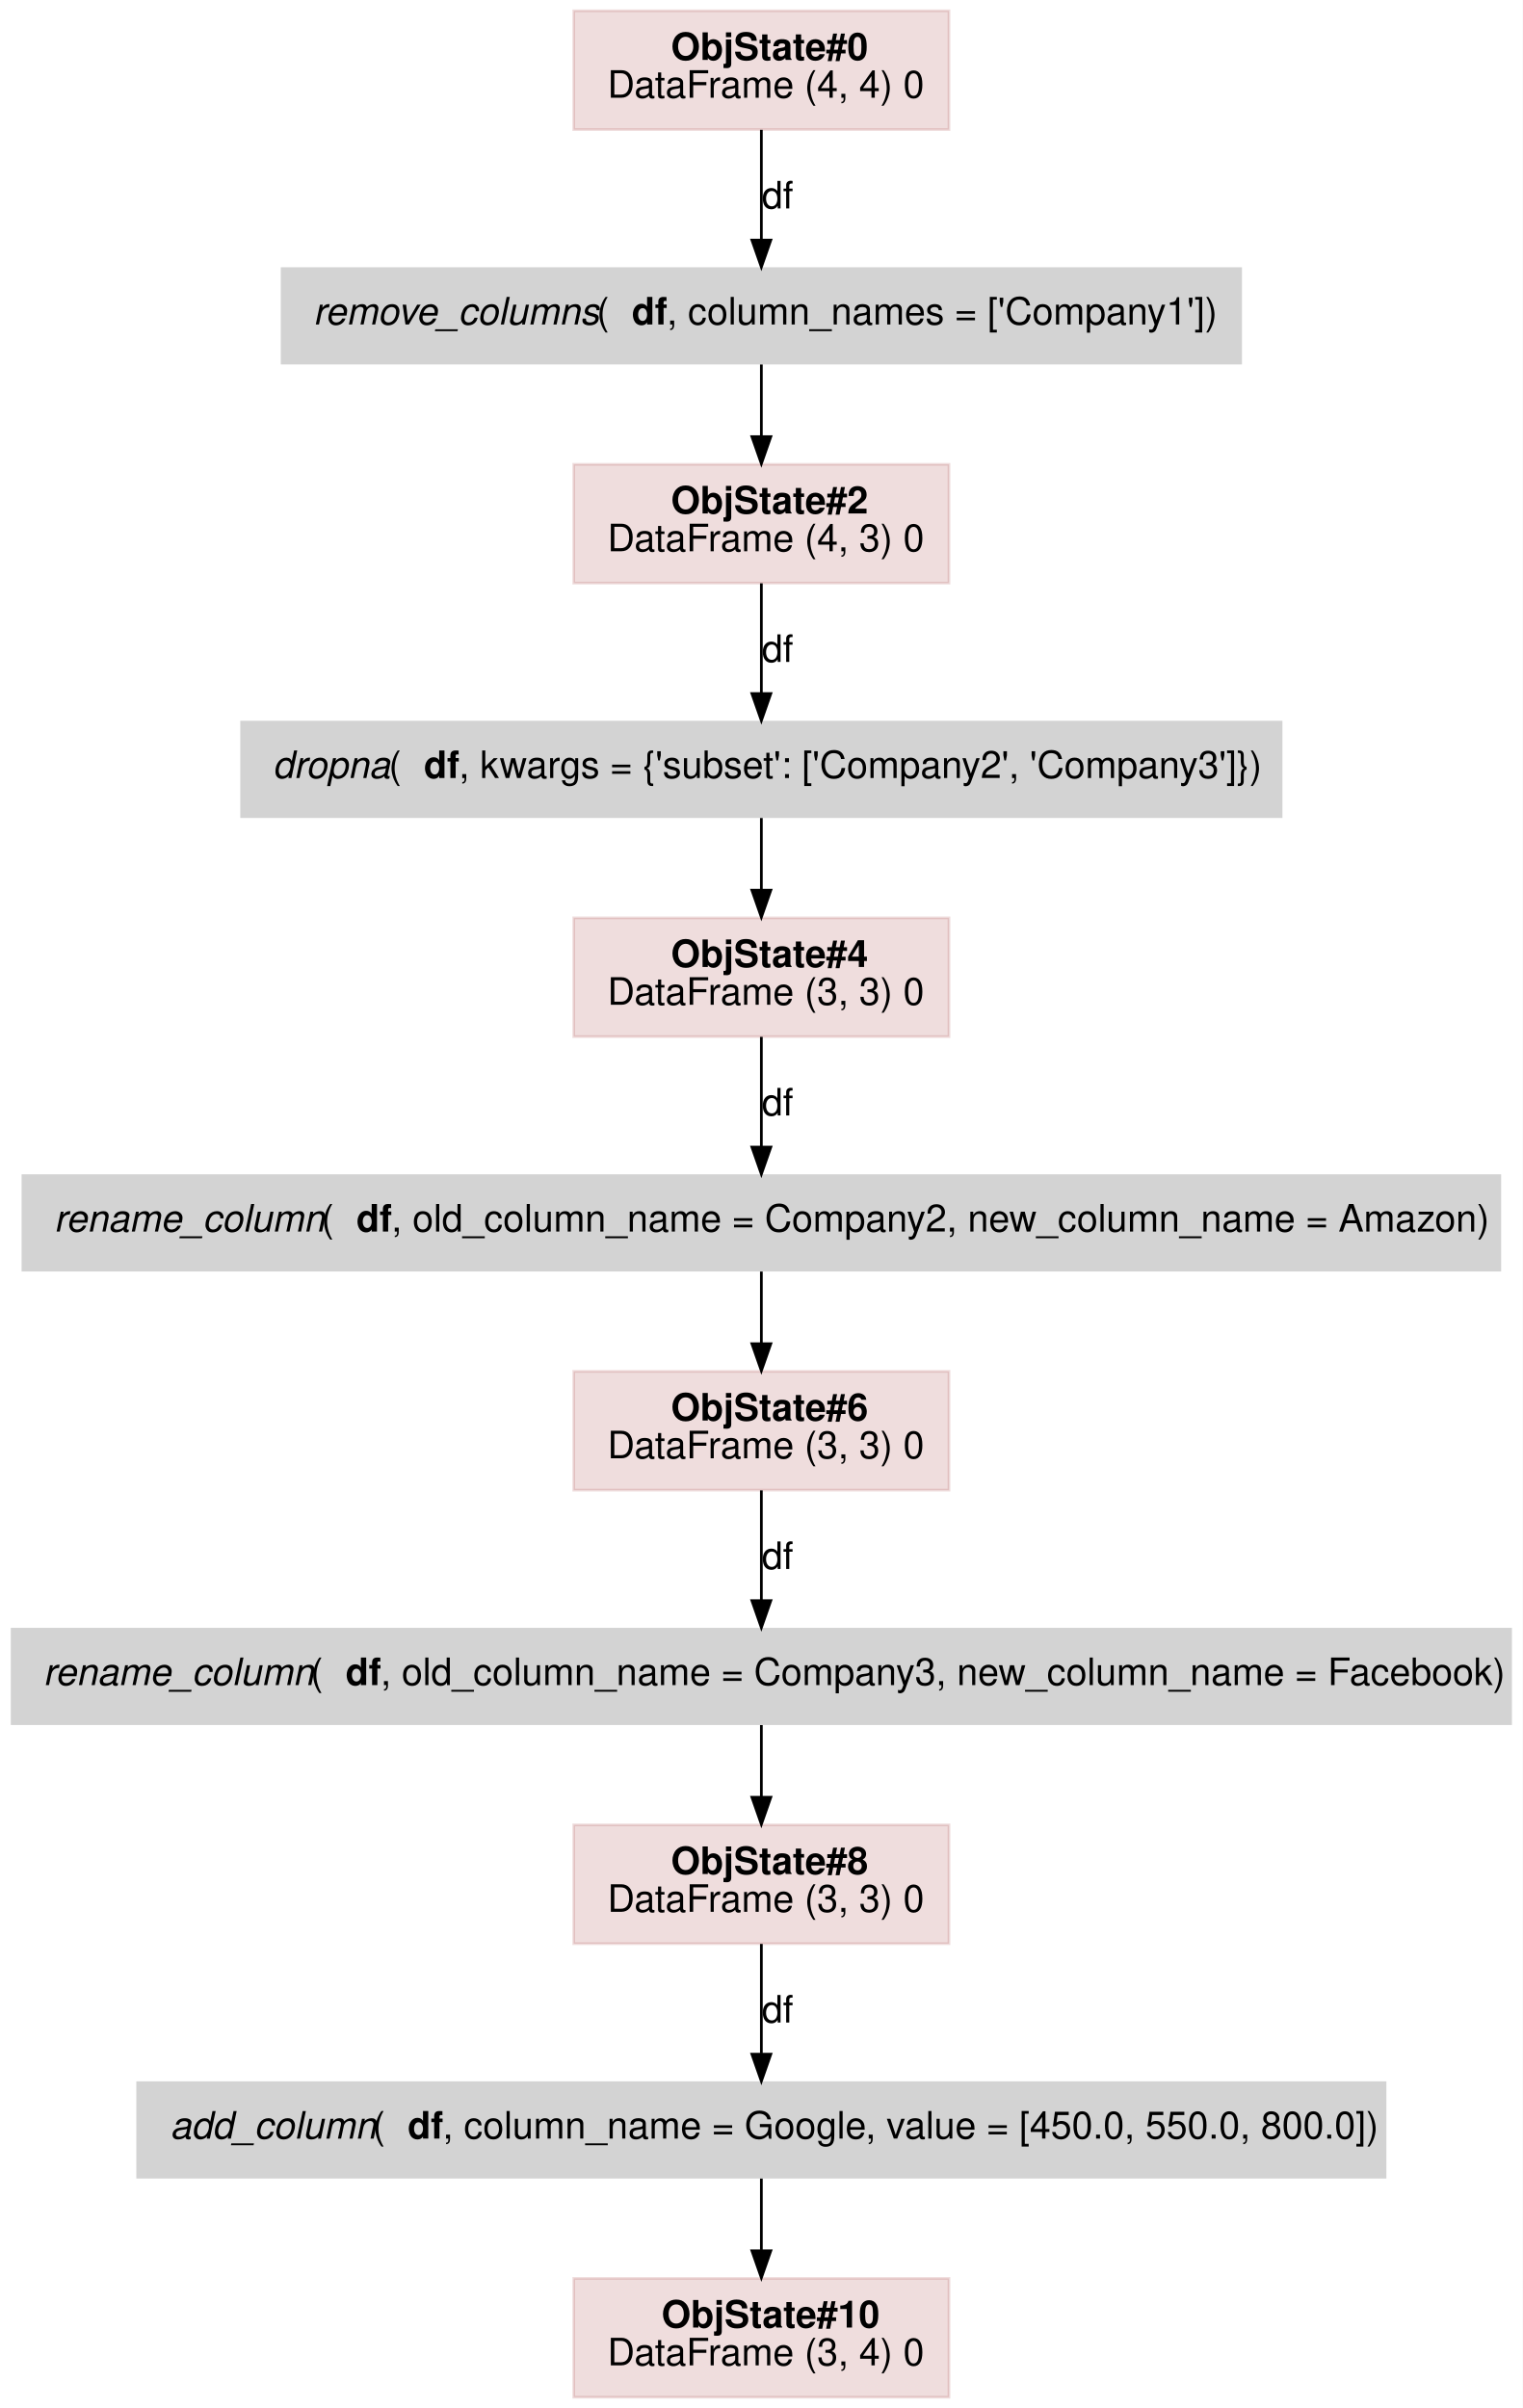
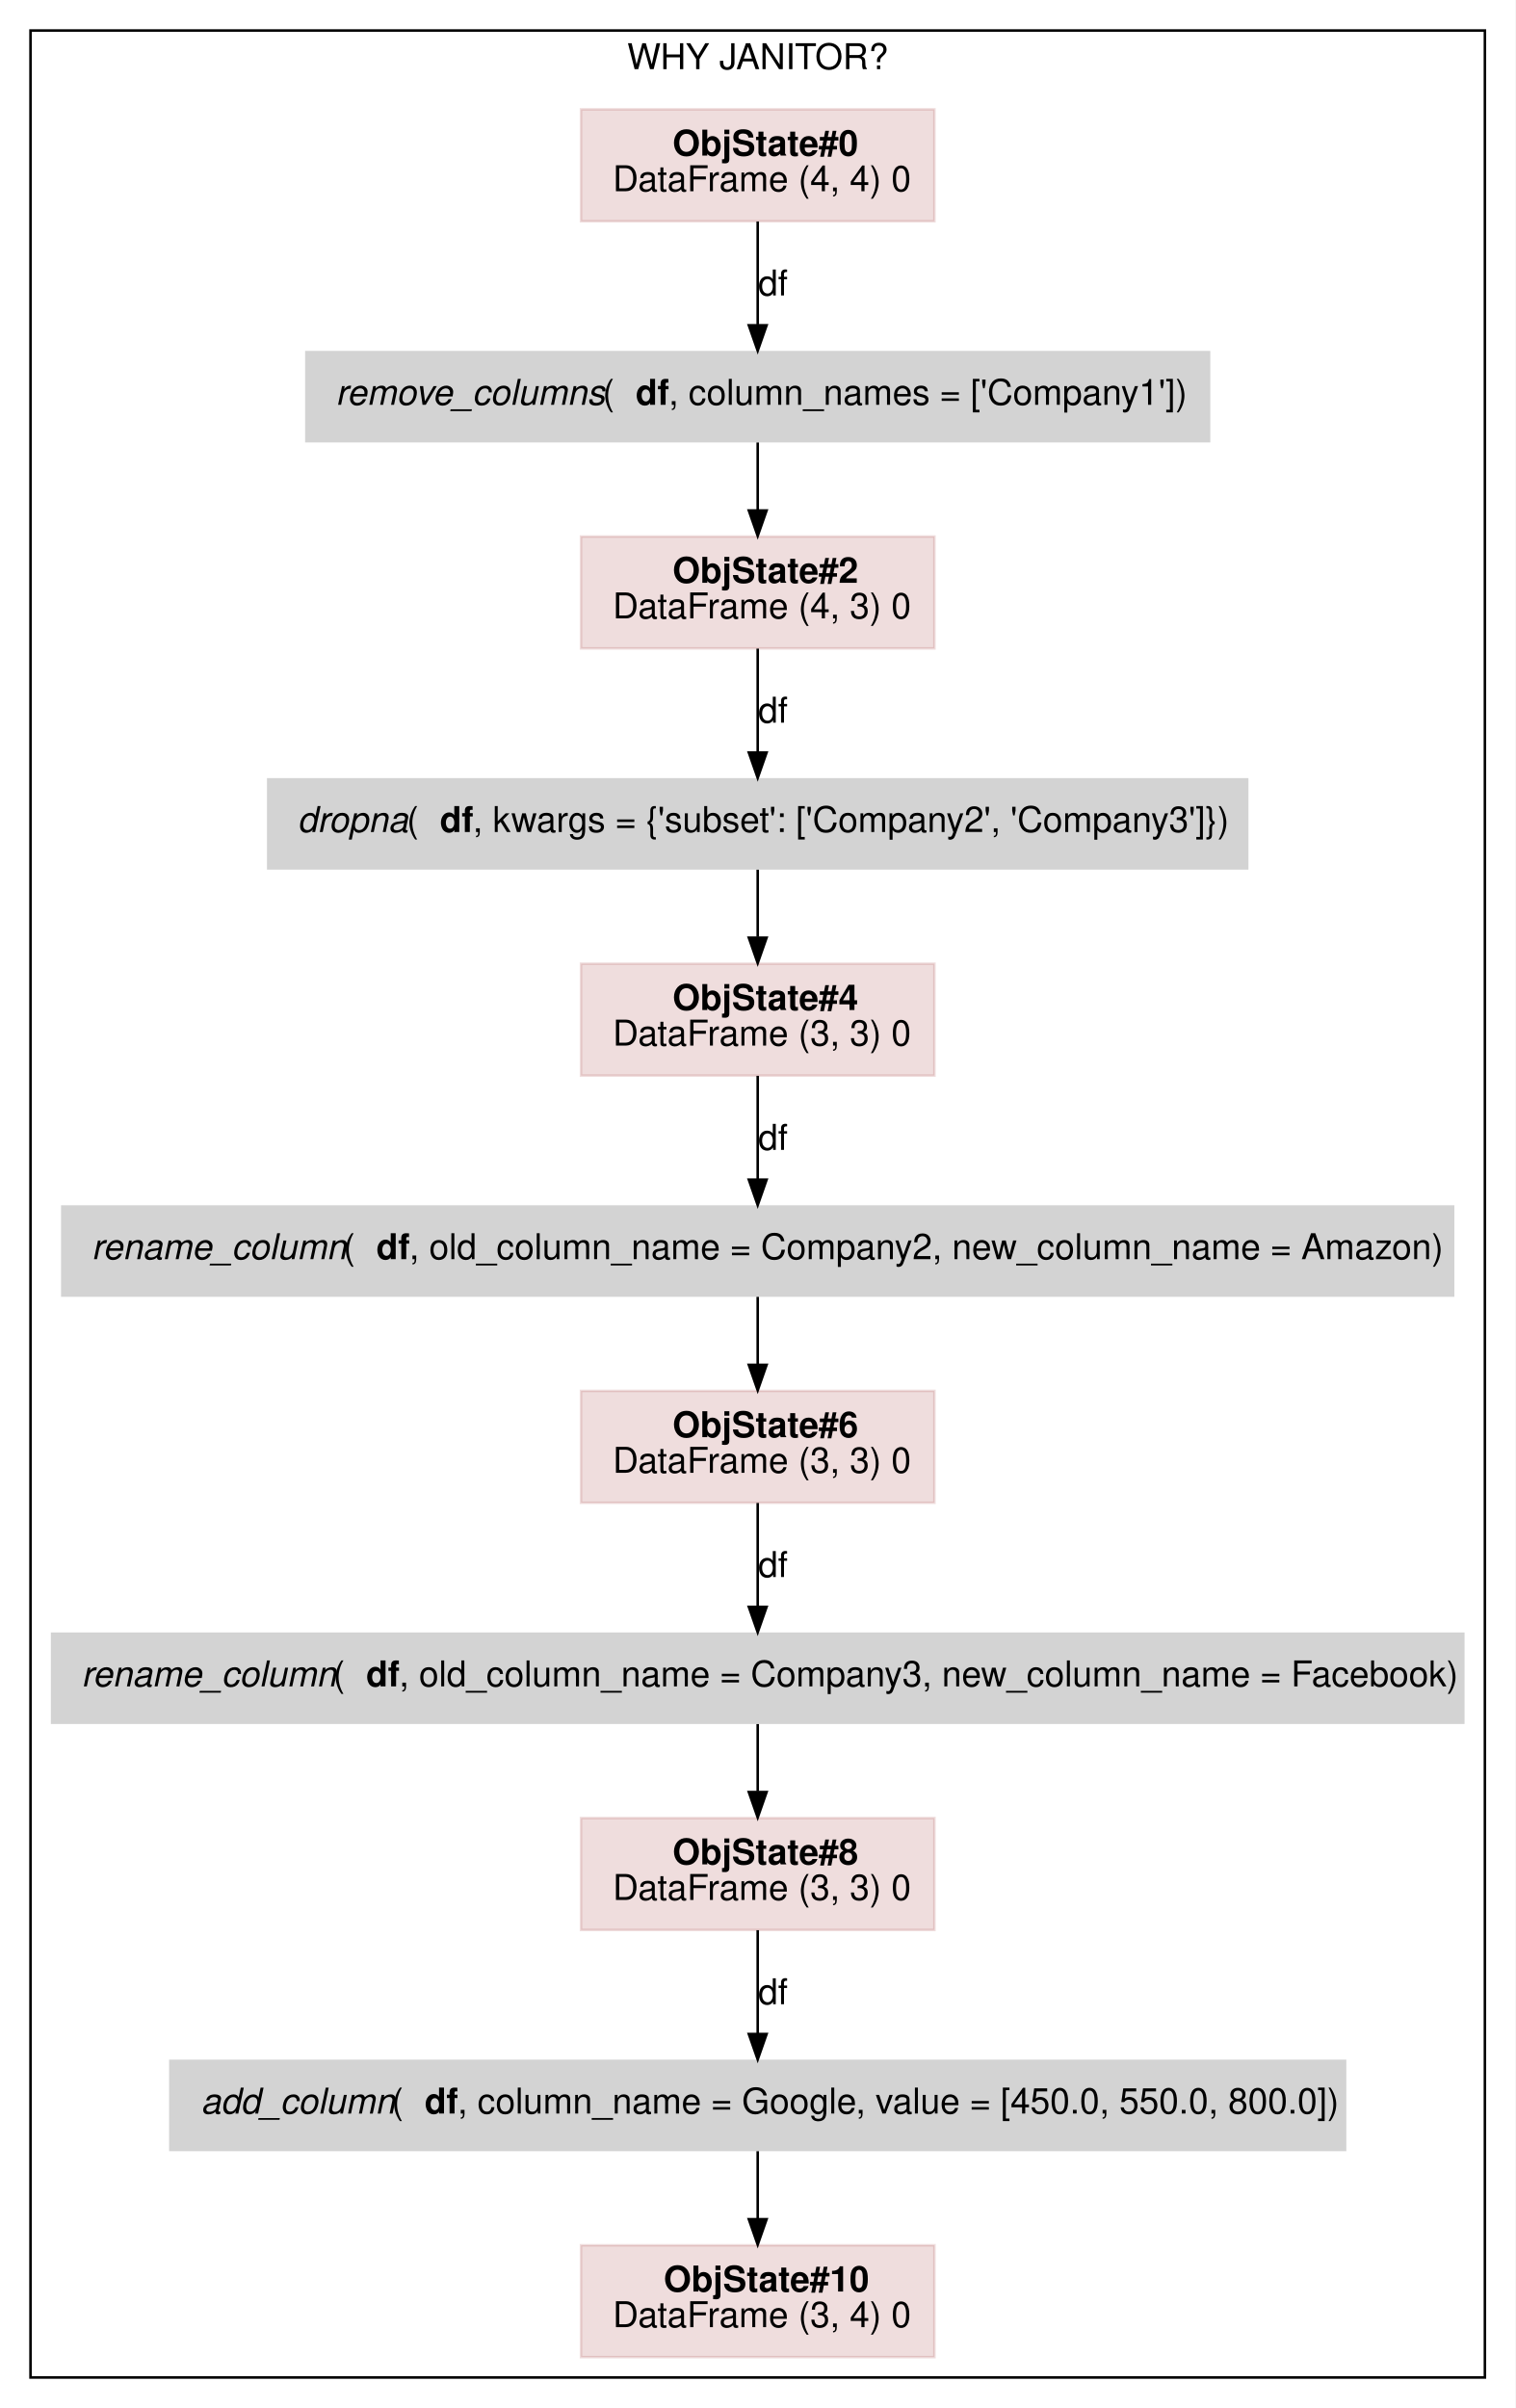
- <svg xmlns="http://www.w3.org/2000/svg" xmlns:xlink="http://www.w3.org/1999/xlink" width="564pt" height="892pt" viewBox="0.00 0.00 564.00 892.00">
-   <g id="graph0" class="graph" transform="scale(1 1) rotate(0) translate(4 888)">
-     <polygon fill="white" stroke="transparent" points="-4,4 -4,-888 560,-888 560,4 -4,4" />
+ <svg xmlns="http://www.w3.org/2000/svg" xmlns:xlink="http://www.w3.org/1999/xlink" width="596pt" height="947pt" viewBox="0.00 0.00 596.00 947.00">
+   <g id="graph0" class="graph" transform="scale(1 1) rotate(0) translate(4 943)">
+     <polygon fill="white" stroke="transparent" points="-4,4 -4,-943 592,-943 592,4 -4,4" />
+     <g id="clust1" class="cluster">
+       <polygon fill="none" stroke="black" points="8,-8 8,-931 580,-931 580,-8 8,-8" />
+       <text text-anchor="middle" x="294" y="-915.8" font-family="Helvetica,Arial,sans-serif" font-size="14.00">WHY JANITOR?</text>
+     </g>
    <g id="node1" class="node">
      <g id="a_node1">
-         <a xlink:href="javascript:                 { window.open(location.pathname.match(/.*\//) + 'tmp/' + 'tmp71322j7a.html', '_blank', 'width=800,height=200'); }             " xlink:title="&lt;TABLE&gt;">
-           <polygon fill="#880000" fill-opacity="0.133" stroke="#880000" stroke-opacity="0.133" points="347.5,-884 208.5,-884 208.5,-840 347.5,-840 347.5,-884" />
-           <text text-anchor="start" x="240.5" y="-865.8" font-family="Helvetica,Arial,sans-serif" font-size="14.00"> </text>
-           <text text-anchor="start" x="244.5" y="-865.8" font-family="Helvetica,Arial,sans-serif" font-weight="bold" font-size="14.00">ObjState#0</text>
-           <text text-anchor="start" x="221" y="-851.8" font-family="Helvetica,Arial,sans-serif" font-size="14.00">DataFrame (4, 4) 0</text>
+         <a xlink:href="javascript:                 { window.open(location.pathname.match(/.*\//) + 'tmp/' + 'tmprx1azthz.html', '_blank', 'width=800,height=200'); }             " xlink:title="&lt;TABLE&gt;">
+           <polygon fill="#880000" fill-opacity="0.133" stroke="#880000" stroke-opacity="0.133" points="363.5,-900 224.5,-900 224.5,-856 363.5,-856 363.5,-900" />
+           <text text-anchor="start" x="256.5" y="-881.8" font-family="Helvetica,Arial,sans-serif" font-size="14.00"> </text>
+           <text text-anchor="start" x="260.5" y="-881.8" font-family="Helvetica,Arial,sans-serif" font-weight="bold" font-size="14.00">ObjState#0</text>
+           <text text-anchor="start" x="237" y="-867.8" font-family="Helvetica,Arial,sans-serif" font-size="14.00">DataFrame (4, 4) 0</text>
        </a>
      </g>
    </g>
    <g id="node7" class="node">
-       <polygon fill="lightgrey" stroke="transparent" points="456,-789 100,-789 100,-753 456,-753 456,-789" />
-       <text text-anchor="start" x="112" y="-767.8" font-family="Helvetica,Arial,sans-serif" font-style="italic" font-size="14.00">remove_columns</text>
-       <text text-anchor="start" x="217" y="-767.8" font-family="Helvetica,Arial,sans-serif" font-size="14.00">  (</text>
-       <text text-anchor="start" x="230" y="-767.8" font-family="Helvetica,Arial,sans-serif" font-weight="bold" font-size="14.00">df</text>
-       <text text-anchor="start" x="243" y="-767.8" font-family="Helvetica,Arial,sans-serif" font-size="14.00">, column_names = ['Company1'])</text>
+       <polygon fill="lightgrey" stroke="transparent" points="472,-805 116,-805 116,-769 472,-769 472,-805" />
+       <text text-anchor="start" x="128" y="-783.8" font-family="Helvetica,Arial,sans-serif" font-style="italic" font-size="14.00">remove_columns</text>
+       <text text-anchor="start" x="233" y="-783.8" font-family="Helvetica,Arial,sans-serif" font-size="14.00">  (</text>
+       <text text-anchor="start" x="246" y="-783.8" font-family="Helvetica,Arial,sans-serif" font-weight="bold" font-size="14.00">df</text>
+       <text text-anchor="start" x="259" y="-783.8" font-family="Helvetica,Arial,sans-serif" font-size="14.00">, column_names = ['Company1'])</text>
    </g>
    <g id="edge1" class="edge">
-       <path fill="none" stroke="black" d="M278,-839.91C278,-827.78 278,-812.41 278,-799.36" />
-       <polygon fill="black" stroke="black" points="281.5,-799.07 278,-789.07 274.5,-799.07 281.5,-799.07" />
-       <text text-anchor="middle" x="284" y="-810.8" font-family="Helvetica,Arial,sans-serif" font-size="14.00">df</text>
+       <path fill="none" stroke="black" d="M294,-855.91C294,-843.78 294,-828.41 294,-815.36" />
+       <polygon fill="black" stroke="black" points="297.5,-815.07 294,-805.07 290.5,-815.07 297.5,-815.07" />
+       <text text-anchor="middle" x="300" y="-826.8" font-family="Helvetica,Arial,sans-serif" font-size="14.00">df</text>
    </g>
    <g id="node2" class="node">
      <g id="a_node2">
-         <a xlink:href="javascript:                 { window.open(location.pathname.match(/.*\//) + 'tmp/' + 'tmpn5ckfitb.html', '_blank', 'width=800,height=200'); }             " xlink:title="&lt;TABLE&gt;">
-           <polygon fill="#880000" fill-opacity="0.133" stroke="#880000" stroke-opacity="0.133" points="347.5,-716 208.5,-716 208.5,-672 347.5,-672 347.5,-716" />
-           <text text-anchor="start" x="240.5" y="-697.8" font-family="Helvetica,Arial,sans-serif" font-size="14.00"> </text>
-           <text text-anchor="start" x="244.5" y="-697.8" font-family="Helvetica,Arial,sans-serif" font-weight="bold" font-size="14.00">ObjState#2</text>
-           <text text-anchor="start" x="221" y="-683.8" font-family="Helvetica,Arial,sans-serif" font-size="14.00">DataFrame (4, 3) 0</text>
+         <a xlink:href="javascript:                 { window.open(location.pathname.match(/.*\//) + 'tmp/' + 'tmpbqxb8zmg.html', '_blank', 'width=800,height=200'); }             " xlink:title="&lt;TABLE&gt;">
+           <polygon fill="#880000" fill-opacity="0.133" stroke="#880000" stroke-opacity="0.133" points="363.5,-732 224.5,-732 224.5,-688 363.5,-688 363.5,-732" />
+           <text text-anchor="start" x="256.5" y="-713.8" font-family="Helvetica,Arial,sans-serif" font-size="14.00"> </text>
+           <text text-anchor="start" x="260.5" y="-713.8" font-family="Helvetica,Arial,sans-serif" font-weight="bold" font-size="14.00">ObjState#2</text>
+           <text text-anchor="start" x="237" y="-699.8" font-family="Helvetica,Arial,sans-serif" font-size="14.00">DataFrame (4, 3) 0</text>
        </a>
      </g>
    </g>
    <g id="node8" class="node">
-       <polygon fill="lightgrey" stroke="transparent" points="471,-621 85,-621 85,-585 471,-585 471,-621" />
-       <text text-anchor="start" x="97" y="-599.8" font-family="Helvetica,Arial,sans-serif" font-style="italic" font-size="14.00">dropna</text>
-       <text text-anchor="start" x="140" y="-599.8" font-family="Helvetica,Arial,sans-serif" font-size="14.00">  (</text>
-       <text text-anchor="start" x="153" y="-599.8" font-family="Helvetica,Arial,sans-serif" font-weight="bold" font-size="14.00">df</text>
-       <text text-anchor="start" x="166" y="-599.8" font-family="Helvetica,Arial,sans-serif" font-size="14.00">, kwargs = {'subset': ['Company2', 'Company3']})</text>
+       <polygon fill="lightgrey" stroke="transparent" points="487,-637 101,-637 101,-601 487,-601 487,-637" />
+       <text text-anchor="start" x="113" y="-615.8" font-family="Helvetica,Arial,sans-serif" font-style="italic" font-size="14.00">dropna</text>
+       <text text-anchor="start" x="156" y="-615.8" font-family="Helvetica,Arial,sans-serif" font-size="14.00">  (</text>
+       <text text-anchor="start" x="169" y="-615.8" font-family="Helvetica,Arial,sans-serif" font-weight="bold" font-size="14.00">df</text>
+       <text text-anchor="start" x="182" y="-615.8" font-family="Helvetica,Arial,sans-serif" font-size="14.00">, kwargs = {'subset': ['Company2', 'Company3']})</text>
    </g>
    <g id="edge3" class="edge">
-       <path fill="none" stroke="black" d="M278,-671.91C278,-659.78 278,-644.41 278,-631.36" />
-       <polygon fill="black" stroke="black" points="281.5,-631.07 278,-621.07 274.5,-631.07 281.5,-631.07" />
-       <text text-anchor="middle" x="284" y="-642.8" font-family="Helvetica,Arial,sans-serif" font-size="14.00">df</text>
+       <path fill="none" stroke="black" d="M294,-687.91C294,-675.78 294,-660.41 294,-647.36" />
+       <polygon fill="black" stroke="black" points="297.5,-647.07 294,-637.07 290.5,-647.07 297.5,-647.07" />
+       <text text-anchor="middle" x="300" y="-658.8" font-family="Helvetica,Arial,sans-serif" font-size="14.00">df</text>
    </g>
    <g id="node3" class="node">
      <g id="a_node3">
-         <a xlink:href="javascript:                 { window.open(location.pathname.match(/.*\//) + 'tmp/' + 'tmpwryakaj8.html', '_blank', 'width=800,height=200'); }             " xlink:title="&lt;TABLE&gt;">
-           <polygon fill="#880000" fill-opacity="0.133" stroke="#880000" stroke-opacity="0.133" points="347.5,-548 208.5,-548 208.5,-504 347.5,-504 347.5,-548" />
-           <text text-anchor="start" x="240.5" y="-529.8" font-family="Helvetica,Arial,sans-serif" font-size="14.00"> </text>
-           <text text-anchor="start" x="244.5" y="-529.8" font-family="Helvetica,Arial,sans-serif" font-weight="bold" font-size="14.00">ObjState#4</text>
-           <text text-anchor="start" x="221" y="-515.8" font-family="Helvetica,Arial,sans-serif" font-size="14.00">DataFrame (3, 3) 0</text>
+         <a xlink:href="javascript:                 { window.open(location.pathname.match(/.*\//) + 'tmp/' + 'tmprootoxcg.html', '_blank', 'width=800,height=200'); }             " xlink:title="&lt;TABLE&gt;">
+           <polygon fill="#880000" fill-opacity="0.133" stroke="#880000" stroke-opacity="0.133" points="363.5,-564 224.5,-564 224.5,-520 363.5,-520 363.5,-564" />
+           <text text-anchor="start" x="256.5" y="-545.8" font-family="Helvetica,Arial,sans-serif" font-size="14.00"> </text>
+           <text text-anchor="start" x="260.5" y="-545.8" font-family="Helvetica,Arial,sans-serif" font-weight="bold" font-size="14.00">ObjState#4</text>
+           <text text-anchor="start" x="237" y="-531.8" font-family="Helvetica,Arial,sans-serif" font-size="14.00">DataFrame (3, 3) 0</text>
        </a>
      </g>
    </g>
    <g id="node9" class="node">
-       <polygon fill="lightgrey" stroke="transparent" points="552,-453 4,-453 4,-417 552,-417 552,-453" />
-       <text text-anchor="start" x="16" y="-431.8" font-family="Helvetica,Arial,sans-serif" font-style="italic" font-size="14.00">rename_column</text>
-       <text text-anchor="start" x="115" y="-431.8" font-family="Helvetica,Arial,sans-serif" font-size="14.00">  (</text>
-       <text text-anchor="start" x="128" y="-431.8" font-family="Helvetica,Arial,sans-serif" font-weight="bold" font-size="14.00">df</text>
-       <text text-anchor="start" x="141" y="-431.8" font-family="Helvetica,Arial,sans-serif" font-size="14.00">, old_column_name = Company2, new_column_name = Amazon)</text>
+       <polygon fill="lightgrey" stroke="transparent" points="568,-469 20,-469 20,-433 568,-433 568,-469" />
+       <text text-anchor="start" x="32" y="-447.8" font-family="Helvetica,Arial,sans-serif" font-style="italic" font-size="14.00">rename_column</text>
+       <text text-anchor="start" x="131" y="-447.8" font-family="Helvetica,Arial,sans-serif" font-size="14.00">  (</text>
+       <text text-anchor="start" x="144" y="-447.8" font-family="Helvetica,Arial,sans-serif" font-weight="bold" font-size="14.00">df</text>
+       <text text-anchor="start" x="157" y="-447.8" font-family="Helvetica,Arial,sans-serif" font-size="14.00">, old_column_name = Company2, new_column_name = Amazon)</text>
    </g>
    <g id="edge5" class="edge">
-       <path fill="none" stroke="black" d="M278,-503.91C278,-491.78 278,-476.41 278,-463.36" />
-       <polygon fill="black" stroke="black" points="281.5,-463.07 278,-453.07 274.5,-463.07 281.5,-463.07" />
-       <text text-anchor="middle" x="284" y="-474.8" font-family="Helvetica,Arial,sans-serif" font-size="14.00">df</text>
+       <path fill="none" stroke="black" d="M294,-519.91C294,-507.78 294,-492.41 294,-479.36" />
+       <polygon fill="black" stroke="black" points="297.5,-479.07 294,-469.07 290.5,-479.07 297.5,-479.07" />
+       <text text-anchor="middle" x="300" y="-490.8" font-family="Helvetica,Arial,sans-serif" font-size="14.00">df</text>
    </g>
    <g id="node4" class="node">
      <g id="a_node4">
-         <a xlink:href="javascript:                 { window.open(location.pathname.match(/.*\//) + 'tmp/' + 'tmpo495518x.html', '_blank', 'width=800,height=200'); }             " xlink:title="&lt;TABLE&gt;">
-           <polygon fill="#880000" fill-opacity="0.133" stroke="#880000" stroke-opacity="0.133" points="347.5,-380 208.5,-380 208.5,-336 347.5,-336 347.5,-380" />
-           <text text-anchor="start" x="240.5" y="-361.8" font-family="Helvetica,Arial,sans-serif" font-size="14.00"> </text>
-           <text text-anchor="start" x="244.5" y="-361.8" font-family="Helvetica,Arial,sans-serif" font-weight="bold" font-size="14.00">ObjState#6</text>
-           <text text-anchor="start" x="221" y="-347.8" font-family="Helvetica,Arial,sans-serif" font-size="14.00">DataFrame (3, 3) 0</text>
+         <a xlink:href="javascript:                 { window.open(location.pathname.match(/.*\//) + 'tmp/' + 'tmpoixx9a_v.html', '_blank', 'width=800,height=200'); }             " xlink:title="&lt;TABLE&gt;">
+           <polygon fill="#880000" fill-opacity="0.133" stroke="#880000" stroke-opacity="0.133" points="363.5,-396 224.5,-396 224.5,-352 363.5,-352 363.5,-396" />
+           <text text-anchor="start" x="256.5" y="-377.8" font-family="Helvetica,Arial,sans-serif" font-size="14.00"> </text>
+           <text text-anchor="start" x="260.5" y="-377.8" font-family="Helvetica,Arial,sans-serif" font-weight="bold" font-size="14.00">ObjState#6</text>
+           <text text-anchor="start" x="237" y="-363.8" font-family="Helvetica,Arial,sans-serif" font-size="14.00">DataFrame (3, 3) 0</text>
        </a>
      </g>
    </g>
    <g id="node10" class="node">
-       <polygon fill="lightgrey" stroke="transparent" points="556,-285 0,-285 0,-249 556,-249 556,-285" />
-       <text text-anchor="start" x="12" y="-263.8" font-family="Helvetica,Arial,sans-serif" font-style="italic" font-size="14.00">rename_column</text>
-       <text text-anchor="start" x="111" y="-263.8" font-family="Helvetica,Arial,sans-serif" font-size="14.00">  (</text>
-       <text text-anchor="start" x="124" y="-263.8" font-family="Helvetica,Arial,sans-serif" font-weight="bold" font-size="14.00">df</text>
-       <text text-anchor="start" x="137" y="-263.8" font-family="Helvetica,Arial,sans-serif" font-size="14.00">, old_column_name = Company3, new_column_name = Facebook)</text>
+       <polygon fill="lightgrey" stroke="transparent" points="572,-301 16,-301 16,-265 572,-265 572,-301" />
+       <text text-anchor="start" x="28" y="-279.8" font-family="Helvetica,Arial,sans-serif" font-style="italic" font-size="14.00">rename_column</text>
+       <text text-anchor="start" x="127" y="-279.8" font-family="Helvetica,Arial,sans-serif" font-size="14.00">  (</text>
+       <text text-anchor="start" x="140" y="-279.8" font-family="Helvetica,Arial,sans-serif" font-weight="bold" font-size="14.00">df</text>
+       <text text-anchor="start" x="153" y="-279.8" font-family="Helvetica,Arial,sans-serif" font-size="14.00">, old_column_name = Company3, new_column_name = Facebook)</text>
    </g>
    <g id="edge7" class="edge">
-       <path fill="none" stroke="black" d="M278,-335.91C278,-323.78 278,-308.41 278,-295.36" />
-       <polygon fill="black" stroke="black" points="281.5,-295.07 278,-285.07 274.5,-295.07 281.5,-295.07" />
-       <text text-anchor="middle" x="284" y="-306.8" font-family="Helvetica,Arial,sans-serif" font-size="14.00">df</text>
+       <path fill="none" stroke="black" d="M294,-351.91C294,-339.78 294,-324.41 294,-311.36" />
+       <polygon fill="black" stroke="black" points="297.5,-311.07 294,-301.07 290.5,-311.07 297.5,-311.07" />
+       <text text-anchor="middle" x="300" y="-322.8" font-family="Helvetica,Arial,sans-serif" font-size="14.00">df</text>
    </g>
    <g id="node5" class="node">
      <g id="a_node5">
-         <a xlink:href="javascript:                 { window.open(location.pathname.match(/.*\//) + 'tmp/' + 'tmp6qn_tw0m.html', '_blank', 'width=800,height=200'); }             " xlink:title="&lt;TABLE&gt;">
-           <polygon fill="#880000" fill-opacity="0.133" stroke="#880000" stroke-opacity="0.133" points="347.5,-212 208.5,-212 208.5,-168 347.5,-168 347.5,-212" />
-           <text text-anchor="start" x="240.5" y="-193.8" font-family="Helvetica,Arial,sans-serif" font-size="14.00"> </text>
-           <text text-anchor="start" x="244.5" y="-193.8" font-family="Helvetica,Arial,sans-serif" font-weight="bold" font-size="14.00">ObjState#8</text>
-           <text text-anchor="start" x="221" y="-179.8" font-family="Helvetica,Arial,sans-serif" font-size="14.00">DataFrame (3, 3) 0</text>
+         <a xlink:href="javascript:                 { window.open(location.pathname.match(/.*\//) + 'tmp/' + 'tmp6e6ml7kv.html', '_blank', 'width=800,height=200'); }             " xlink:title="&lt;TABLE&gt;">
+           <polygon fill="#880000" fill-opacity="0.133" stroke="#880000" stroke-opacity="0.133" points="363.5,-228 224.5,-228 224.5,-184 363.5,-184 363.5,-228" />
+           <text text-anchor="start" x="256.5" y="-209.8" font-family="Helvetica,Arial,sans-serif" font-size="14.00"> </text>
+           <text text-anchor="start" x="260.5" y="-209.8" font-family="Helvetica,Arial,sans-serif" font-weight="bold" font-size="14.00">ObjState#8</text>
+           <text text-anchor="start" x="237" y="-195.8" font-family="Helvetica,Arial,sans-serif" font-size="14.00">DataFrame (3, 3) 0</text>
        </a>
      </g>
    </g>
    <g id="node11" class="node">
-       <polygon fill="lightgrey" stroke="transparent" points="509.5,-117 46.5,-117 46.5,-81 509.5,-81 509.5,-117" />
-       <text text-anchor="start" x="59" y="-95.8" font-family="Helvetica,Arial,sans-serif" font-style="italic" font-size="14.00">add_column</text>
-       <text text-anchor="start" x="134" y="-95.8" font-family="Helvetica,Arial,sans-serif" font-size="14.00">  (</text>
-       <text text-anchor="start" x="147" y="-95.8" font-family="Helvetica,Arial,sans-serif" font-weight="bold" font-size="14.00">df</text>
-       <text text-anchor="start" x="160" y="-95.8" font-family="Helvetica,Arial,sans-serif" font-size="14.00">, column_name = Google, value = [450.0, 550.0, 800.0])</text>
+       <polygon fill="lightgrey" stroke="transparent" points="525.5,-133 62.5,-133 62.5,-97 525.5,-97 525.5,-133" />
+       <text text-anchor="start" x="75" y="-111.8" font-family="Helvetica,Arial,sans-serif" font-style="italic" font-size="14.00">add_column</text>
+       <text text-anchor="start" x="150" y="-111.8" font-family="Helvetica,Arial,sans-serif" font-size="14.00">  (</text>
+       <text text-anchor="start" x="163" y="-111.8" font-family="Helvetica,Arial,sans-serif" font-weight="bold" font-size="14.00">df</text>
+       <text text-anchor="start" x="176" y="-111.8" font-family="Helvetica,Arial,sans-serif" font-size="14.00">, column_name = Google, value = [450.0, 550.0, 800.0])</text>
    </g>
    <g id="edge9" class="edge">
-       <path fill="none" stroke="black" d="M278,-167.91C278,-155.78 278,-140.41 278,-127.36" />
-       <polygon fill="black" stroke="black" points="281.5,-127.07 278,-117.07 274.5,-127.07 281.5,-127.07" />
-       <text text-anchor="middle" x="284" y="-138.8" font-family="Helvetica,Arial,sans-serif" font-size="14.00">df</text>
+       <path fill="none" stroke="black" d="M294,-183.91C294,-171.78 294,-156.41 294,-143.36" />
+       <polygon fill="black" stroke="black" points="297.5,-143.07 294,-133.07 290.5,-143.07 297.5,-143.07" />
+       <text text-anchor="middle" x="300" y="-154.8" font-family="Helvetica,Arial,sans-serif" font-size="14.00">df</text>
    </g>
    <g id="node6" class="node">
      <g id="a_node6">
-         <a xlink:href="javascript:                 { window.open(location.pathname.match(/.*\//) + 'tmp/' + 'tmp78n74ntn.html', '_blank', 'width=800,height=200'); }             " xlink:title="&lt;TABLE&gt;">
-           <polygon fill="#880000" fill-opacity="0.133" stroke="#880000" stroke-opacity="0.133" points="347.5,-44 208.5,-44 208.5,0 347.5,0 347.5,-44" />
-           <text text-anchor="start" x="237" y="-25.8" font-family="Helvetica,Arial,sans-serif" font-size="14.00"> </text>
-           <text text-anchor="start" x="241" y="-25.8" font-family="Helvetica,Arial,sans-serif" font-weight="bold" font-size="14.00">ObjState#10</text>
-           <text text-anchor="start" x="221" y="-11.8" font-family="Helvetica,Arial,sans-serif" font-size="14.00">DataFrame (3, 4) 0</text>
+         <a xlink:href="javascript:                 { window.open(location.pathname.match(/.*\//) + 'tmp/' + 'tmpusxlkvb5.html', '_blank', 'width=800,height=200'); }             " xlink:title="&lt;TABLE&gt;">
+           <polygon fill="#880000" fill-opacity="0.133" stroke="#880000" stroke-opacity="0.133" points="363.5,-60 224.5,-60 224.5,-16 363.5,-16 363.5,-60" />
+           <text text-anchor="start" x="253" y="-41.8" font-family="Helvetica,Arial,sans-serif" font-size="14.00"> </text>
+           <text text-anchor="start" x="257" y="-41.8" font-family="Helvetica,Arial,sans-serif" font-weight="bold" font-size="14.00">ObjState#10</text>
+           <text text-anchor="start" x="237" y="-27.8" font-family="Helvetica,Arial,sans-serif" font-size="14.00">DataFrame (3, 4) 0</text>
        </a>
      </g>
    </g>
    <g id="edge2" class="edge">
-       <path fill="none" stroke="black" d="M278,-752.98C278,-745.15 278,-735.61 278,-726.54" />
-       <polygon fill="black" stroke="black" points="281.5,-726.24 278,-716.24 274.5,-726.24 281.5,-726.24" />
+       <path fill="none" stroke="black" d="M294,-768.98C294,-761.15 294,-751.61 294,-742.54" />
+       <polygon fill="black" stroke="black" points="297.5,-742.24 294,-732.24 290.5,-742.24 297.5,-742.24" />
    </g>
    <g id="edge4" class="edge">
-       <path fill="none" stroke="black" d="M278,-584.98C278,-577.15 278,-567.61 278,-558.54" />
-       <polygon fill="black" stroke="black" points="281.5,-558.24 278,-548.24 274.5,-558.24 281.5,-558.24" />
+       <path fill="none" stroke="black" d="M294,-600.98C294,-593.15 294,-583.61 294,-574.54" />
+       <polygon fill="black" stroke="black" points="297.5,-574.24 294,-564.24 290.5,-574.24 297.5,-574.24" />
    </g>
    <g id="edge6" class="edge">
-       <path fill="none" stroke="black" d="M278,-416.98C278,-409.15 278,-399.61 278,-390.54" />
-       <polygon fill="black" stroke="black" points="281.5,-390.24 278,-380.24 274.5,-390.24 281.5,-390.24" />
+       <path fill="none" stroke="black" d="M294,-432.98C294,-425.15 294,-415.61 294,-406.54" />
+       <polygon fill="black" stroke="black" points="297.5,-406.24 294,-396.24 290.5,-406.24 297.5,-406.24" />
    </g>
    <g id="edge8" class="edge">
-       <path fill="none" stroke="black" d="M278,-248.98C278,-241.15 278,-231.61 278,-222.54" />
-       <polygon fill="black" stroke="black" points="281.5,-222.24 278,-212.24 274.5,-222.24 281.5,-222.24" />
+       <path fill="none" stroke="black" d="M294,-264.98C294,-257.15 294,-247.61 294,-238.54" />
+       <polygon fill="black" stroke="black" points="297.5,-238.24 294,-228.24 290.5,-238.24 297.5,-238.24" />
    </g>
    <g id="edge10" class="edge">
-       <path fill="none" stroke="black" d="M278,-80.98C278,-73.15 278,-63.61 278,-54.54" />
-       <polygon fill="black" stroke="black" points="281.5,-54.24 278,-44.24 274.5,-54.24 281.5,-54.24" />
+       <path fill="none" stroke="black" d="M294,-96.98C294,-89.15 294,-79.61 294,-70.54" />
+       <polygon fill="black" stroke="black" points="297.5,-70.24 294,-60.24 290.5,-70.24 297.5,-70.24" />
    </g>
  </g>
</svg>
